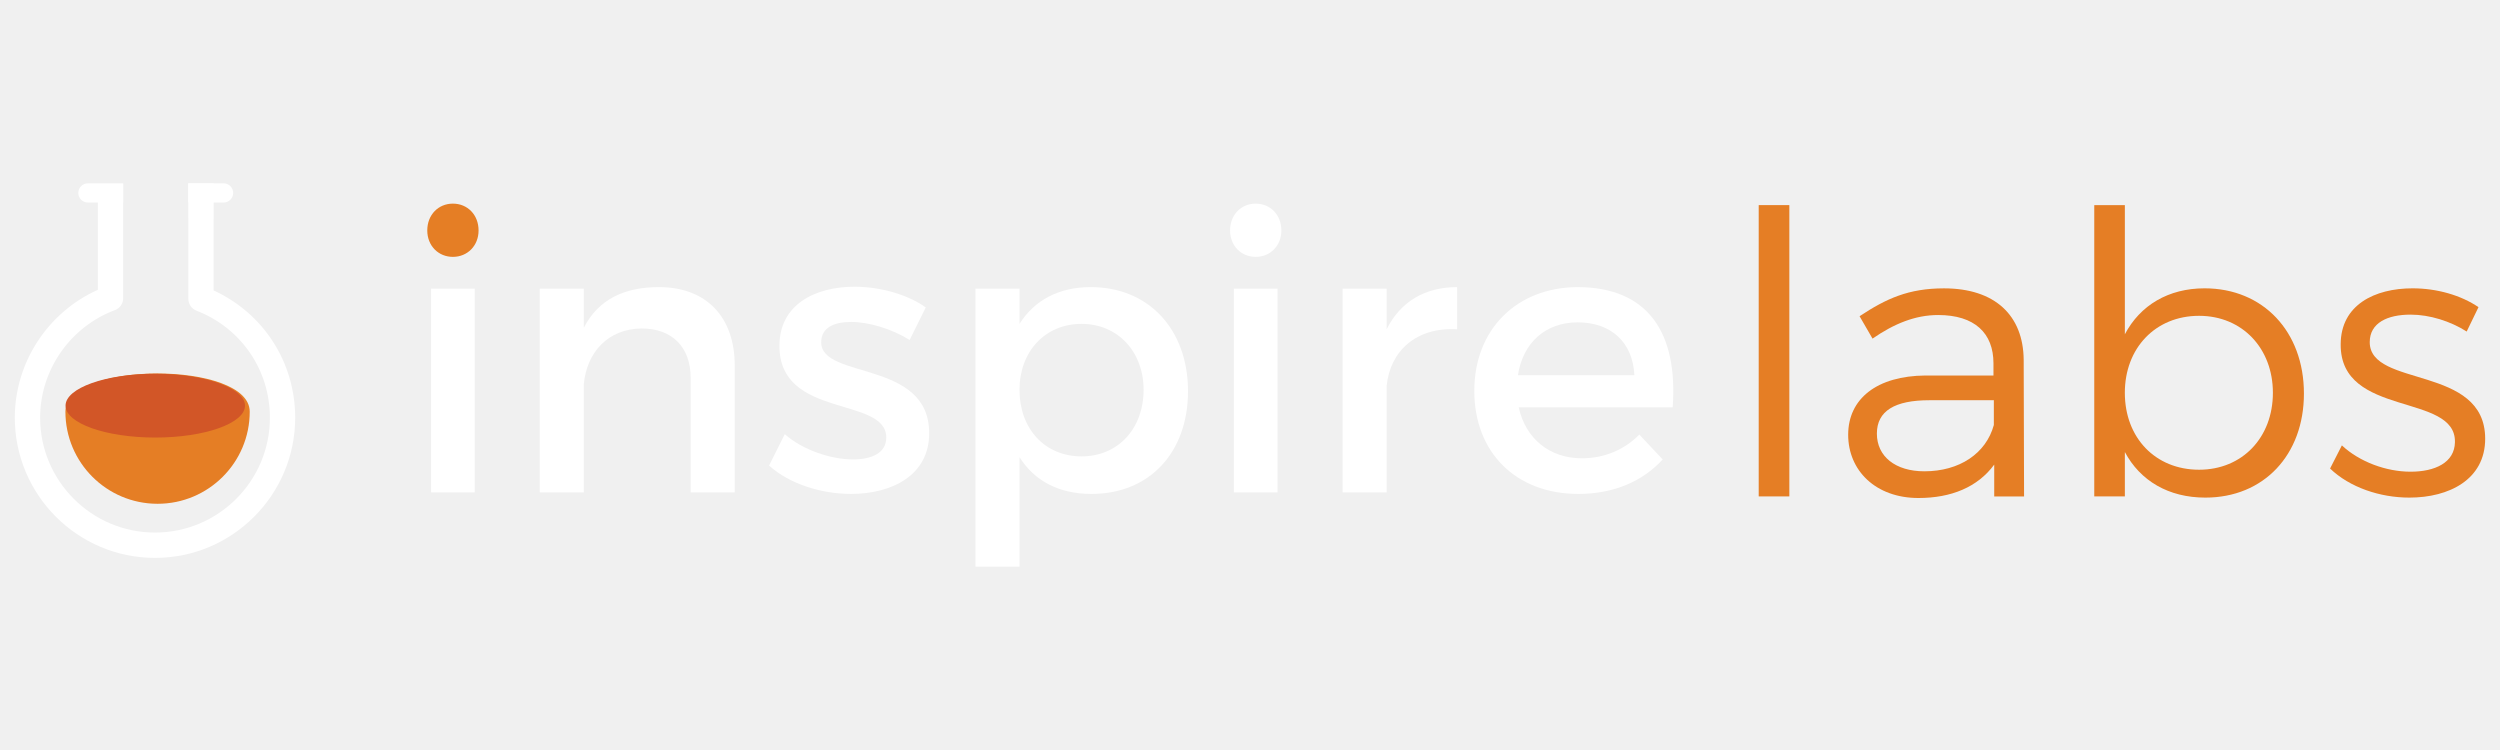
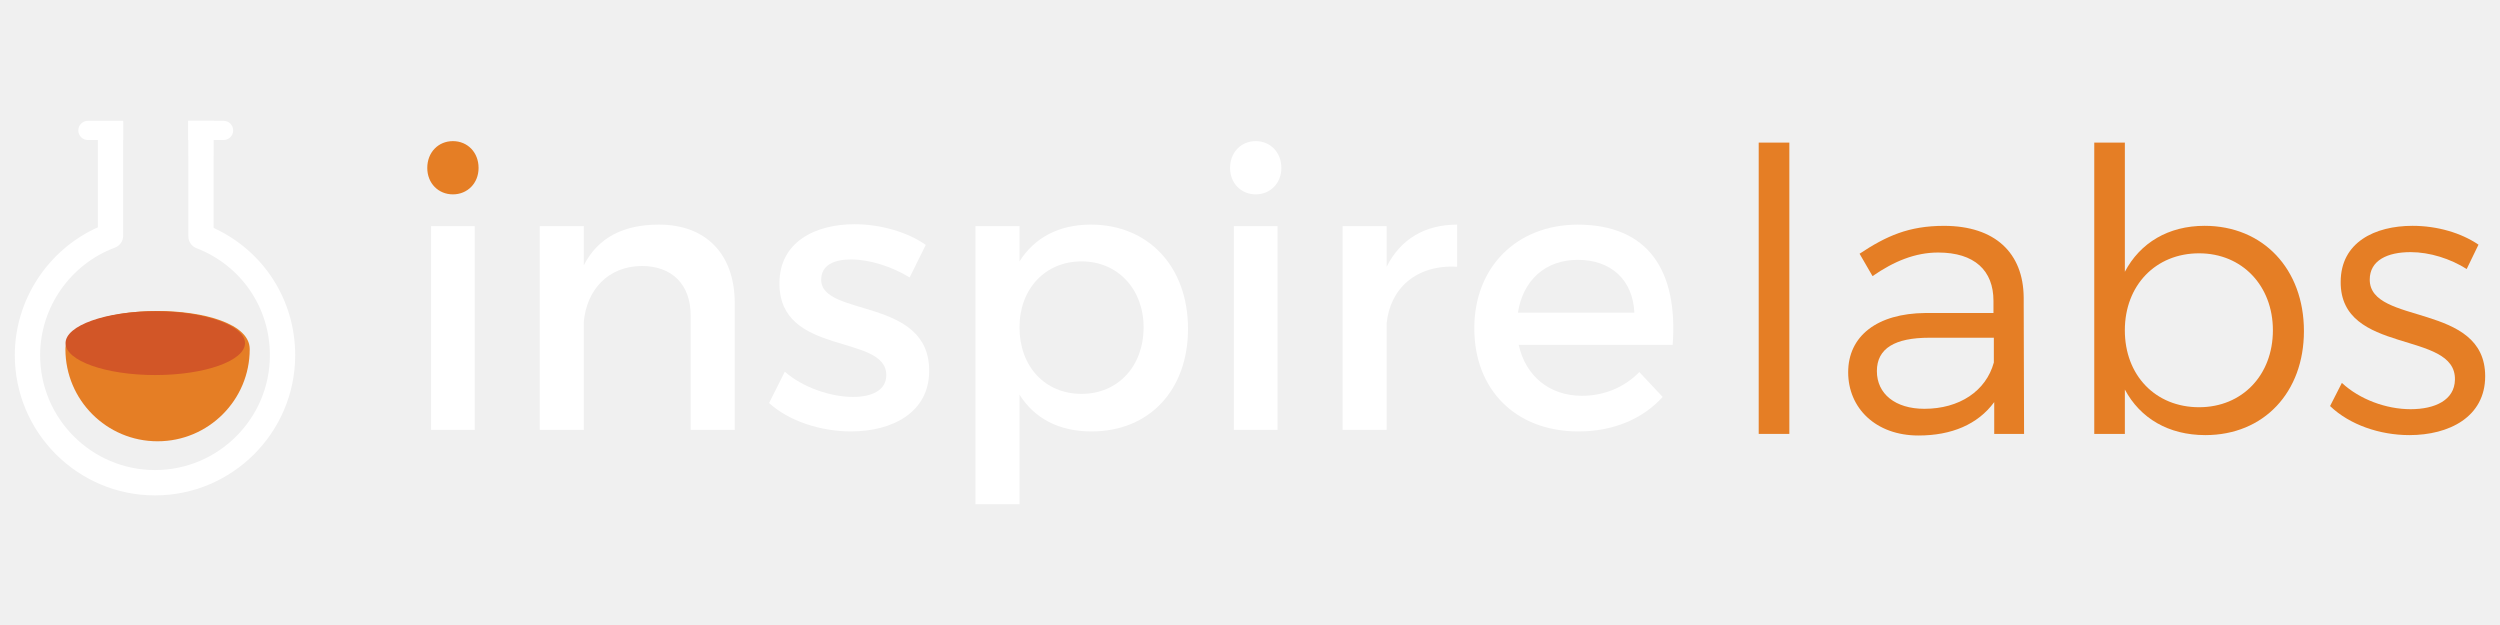
- <svg xmlns="http://www.w3.org/2000/svg" width="200" height="60" version="1.1" id="Layer_1" x="0px" y="0px" viewBox="0 0 189.79 31.25" style="enable-background:new 0 0 189.79 31.25;" xml:space="preserve">
+ <svg xmlns="http://www.w3.org/2000/svg" width="200" height="50" version="1.1" id="Layer_1" x="0px" y="0px" viewBox="0 0 189.79 31.25" style="enable-background:new 0 0 189.79 31.25;" xml:space="preserve">
  <path id="inspire-dot" style="fill:#E57E25;" d="M36.331,4.652c0,1.161-0.844,2.005-1.949,2.005  c-1.104,0-1.945-0.844-1.945-2.005c0-1.192,0.842-2.037,1.945-2.037C35.487,2.615,36.331,3.459,36.331,4.652z" />
  <g style="fill:white" id="inspire-text">
    <rect x="32.725" y="9.069" width="3.315" height="15.467" />
    <path d="M55.778,14.913v9.623h-3.346v-8.692c0-2.327-1.395-3.751-3.721-3.751   c-2.557,0.029-4.156,1.802-4.389,4.215v8.228h-3.346V9.069h3.346v2.967c1.105-2.154,3.08-3.083,5.698-3.083   C53.626,8.952,55.778,11.222,55.778,14.913z" />
    <path d="M70.28,10.494l-1.223,2.471c-1.365-0.844-3.081-1.367-4.447-1.367c-1.309,0-2.268,0.437-2.268,1.542   c0,2.847,8.227,1.308,8.197,6.92c0,3.167-2.82,4.593-5.93,4.593c-2.268,0-4.68-0.758-6.223-2.154l1.193-2.383   c1.336,1.192,3.488,1.919,5.174,1.919c1.425,0,2.53-0.493,2.53-1.658c0-3.168-8.141-1.395-8.11-6.977   c0-3.139,2.73-4.477,5.697-4.477C66.819,8.924,68.883,9.505,70.28,10.494z" />
    <path d="M90.189,16.863c0,4.621-2.907,7.791-7.327,7.791c-2.47,0-4.33-0.989-5.465-2.791v8.314h-3.342V9.069   h3.342v2.675c1.135-1.802,2.995-2.792,5.408-2.792C87.194,8.952,90.189,12.153,90.189,16.863z M86.817,16.746   c0-2.88-1.949-5.002-4.711-5.002c-2.762,0-4.709,2.094-4.709,5.002c0,2.994,1.947,5.057,4.709,5.057   C84.868,21.803,86.817,19.71,86.817,16.746z" />
    <path d="M97.276,4.652c0,1.161-0.844,2.005-1.947,2.005c-1.105,0-1.947-0.844-1.947-2.005   c0-1.192,0.842-2.037,1.947-2.037C96.432,2.615,97.276,3.459,97.276,4.652z M93.671,24.536V9.069h3.314v15.467H93.671z" />
    <path d="M105.268,12.153c1.047-2.095,2.907-3.2,5.35-3.2v3.2c-3.111-0.176-5.088,1.656-5.35,4.301v8.083   h-3.344V9.069h3.344V12.153z" />
    <path d="M126.983,18.082h-11.688c0.522,2.385,2.354,3.867,4.797,3.867c1.686,0,3.227-0.641,4.359-1.802   l1.773,1.889c-1.51,1.656-3.721,2.618-6.396,2.618c-4.768,0-7.905-3.17-7.905-7.822c0-4.679,3.226-7.85,7.819-7.879   C125.18,8.952,127.389,12.5,126.983,18.082z M124.075,15.64c-0.117-2.5-1.771-4.012-4.302-4.012c-2.444,0-4.159,1.541-4.538,4.012   H124.075z" />
  </g>
  <path id="flask-bottom" style="fill:#E57E25;" d="M18.958,18.408c0,3.863-3.133,6.994-6.996,6.994  c-3.863,0-6.996-3.131-6.996-6.994C4.966,14.544,18.958,14.544,18.958,18.408z" />
  <ellipse id="flask-top" style="fill:#D25627;" cx="11.788" cy="17.951" rx="6.812" ry="2.423" />
  <path style="fill:#FFFFFF;" d="M16.218,9.206V3.731h0.005V1.074h-1.931v2.657h0.007v6.111c0,0.398,0.242,0.754,0.612,0.898  c3.389,1.309,5.579,4.5,5.579,8.125c0,4.808-3.914,8.721-8.723,8.721c-4.808,0-8.721-3.913-8.721-8.721  c0-3.616,2.282-6.897,5.679-8.166c0.377-0.139,0.625-0.497,0.625-0.898v-8.68h-1.92v8.036c-3.798,1.701-6.306,5.519-6.306,9.708  c0,5.868,4.775,10.644,10.643,10.644c5.869,0,10.643-4.776,10.643-10.644C22.411,14.663,20.001,10.939,16.218,9.206z" />
  <path style="fill:#FFFFFF;" d="M8.57,1.074H7.893H6.673c-0.402,0-0.729,0.327-0.729,0.729c0,0.402,0.326,0.729,0.729,0.729h1.221  H8.57h0.78V1.074H8.57z" />
  <path style="fill:#FFFFFF;" d="M15.077,1.074h0.678h1.218c0.401,0,0.729,0.327,0.729,0.729c0,0.402-0.327,0.729-0.729,0.729h-1.218  h-0.678h-0.781V1.074H15.077z" />
  <g id="labs-text" style="fill:#E57E25;">
    <path d="M133.514,24.842V2.727h2.326v22.115H133.514z" />
    <path d="M151.393,22.428c-1.25,1.7-3.248,2.535-5.751,2.535c-3.248,0-5.336-2.085-5.336-4.8   c0-2.74,2.179-4.47,5.872-4.5h5.158V14.74c0-2.297-1.43-3.668-4.201-3.668c-1.73,0-3.342,0.656-4.98,1.791l-0.984-1.7   c2.027-1.342,3.727-2.116,6.408-2.116c3.877,0,6.022,2.058,6.051,5.425l0.029,10.372h-2.266V22.428z M151.365,19.42v-1.88h-4.888   c-2.621,0-3.992,0.805-3.992,2.534s1.399,2.862,3.607,2.862C148.743,22.936,150.77,21.595,151.365,19.42z" />
    <path d="M174.905,17.034c0,4.65-3.043,7.899-7.482,7.899c-2.801,0-4.949-1.281-6.112-3.459v3.368h-2.323   V2.727h2.323v9.806c1.163-2.207,3.312-3.488,6.052-3.488C171.805,9.045,174.905,12.325,174.905,17.034z M172.549,16.975   c0-3.371-2.324-5.843-5.604-5.843c-3.307,0-5.636,2.444-5.636,5.843c0,3.426,2.329,5.841,5.636,5.841   C170.225,22.816,172.549,20.373,172.549,16.975z" />
    <path d="M188.157,10.475l-0.896,1.85c-1.221-0.778-2.801-1.283-4.259-1.283   c-1.759,0-3.101,0.626-3.101,2.087c0,3.488,8.764,1.699,8.764,7.334c0,3.098-2.744,4.47-5.754,4.47   c-2.234,0-4.531-0.776-6.021-2.207l0.896-1.757c1.341,1.251,3.366,1.997,5.217,1.997c1.847,0,3.337-0.686,3.366-2.236   c0.091-3.786-8.703-1.848-8.674-7.423c0-3.011,2.593-4.262,5.455-4.262C185.028,9.045,186.846,9.582,188.157,10.475z" />
  </g>
</svg>
